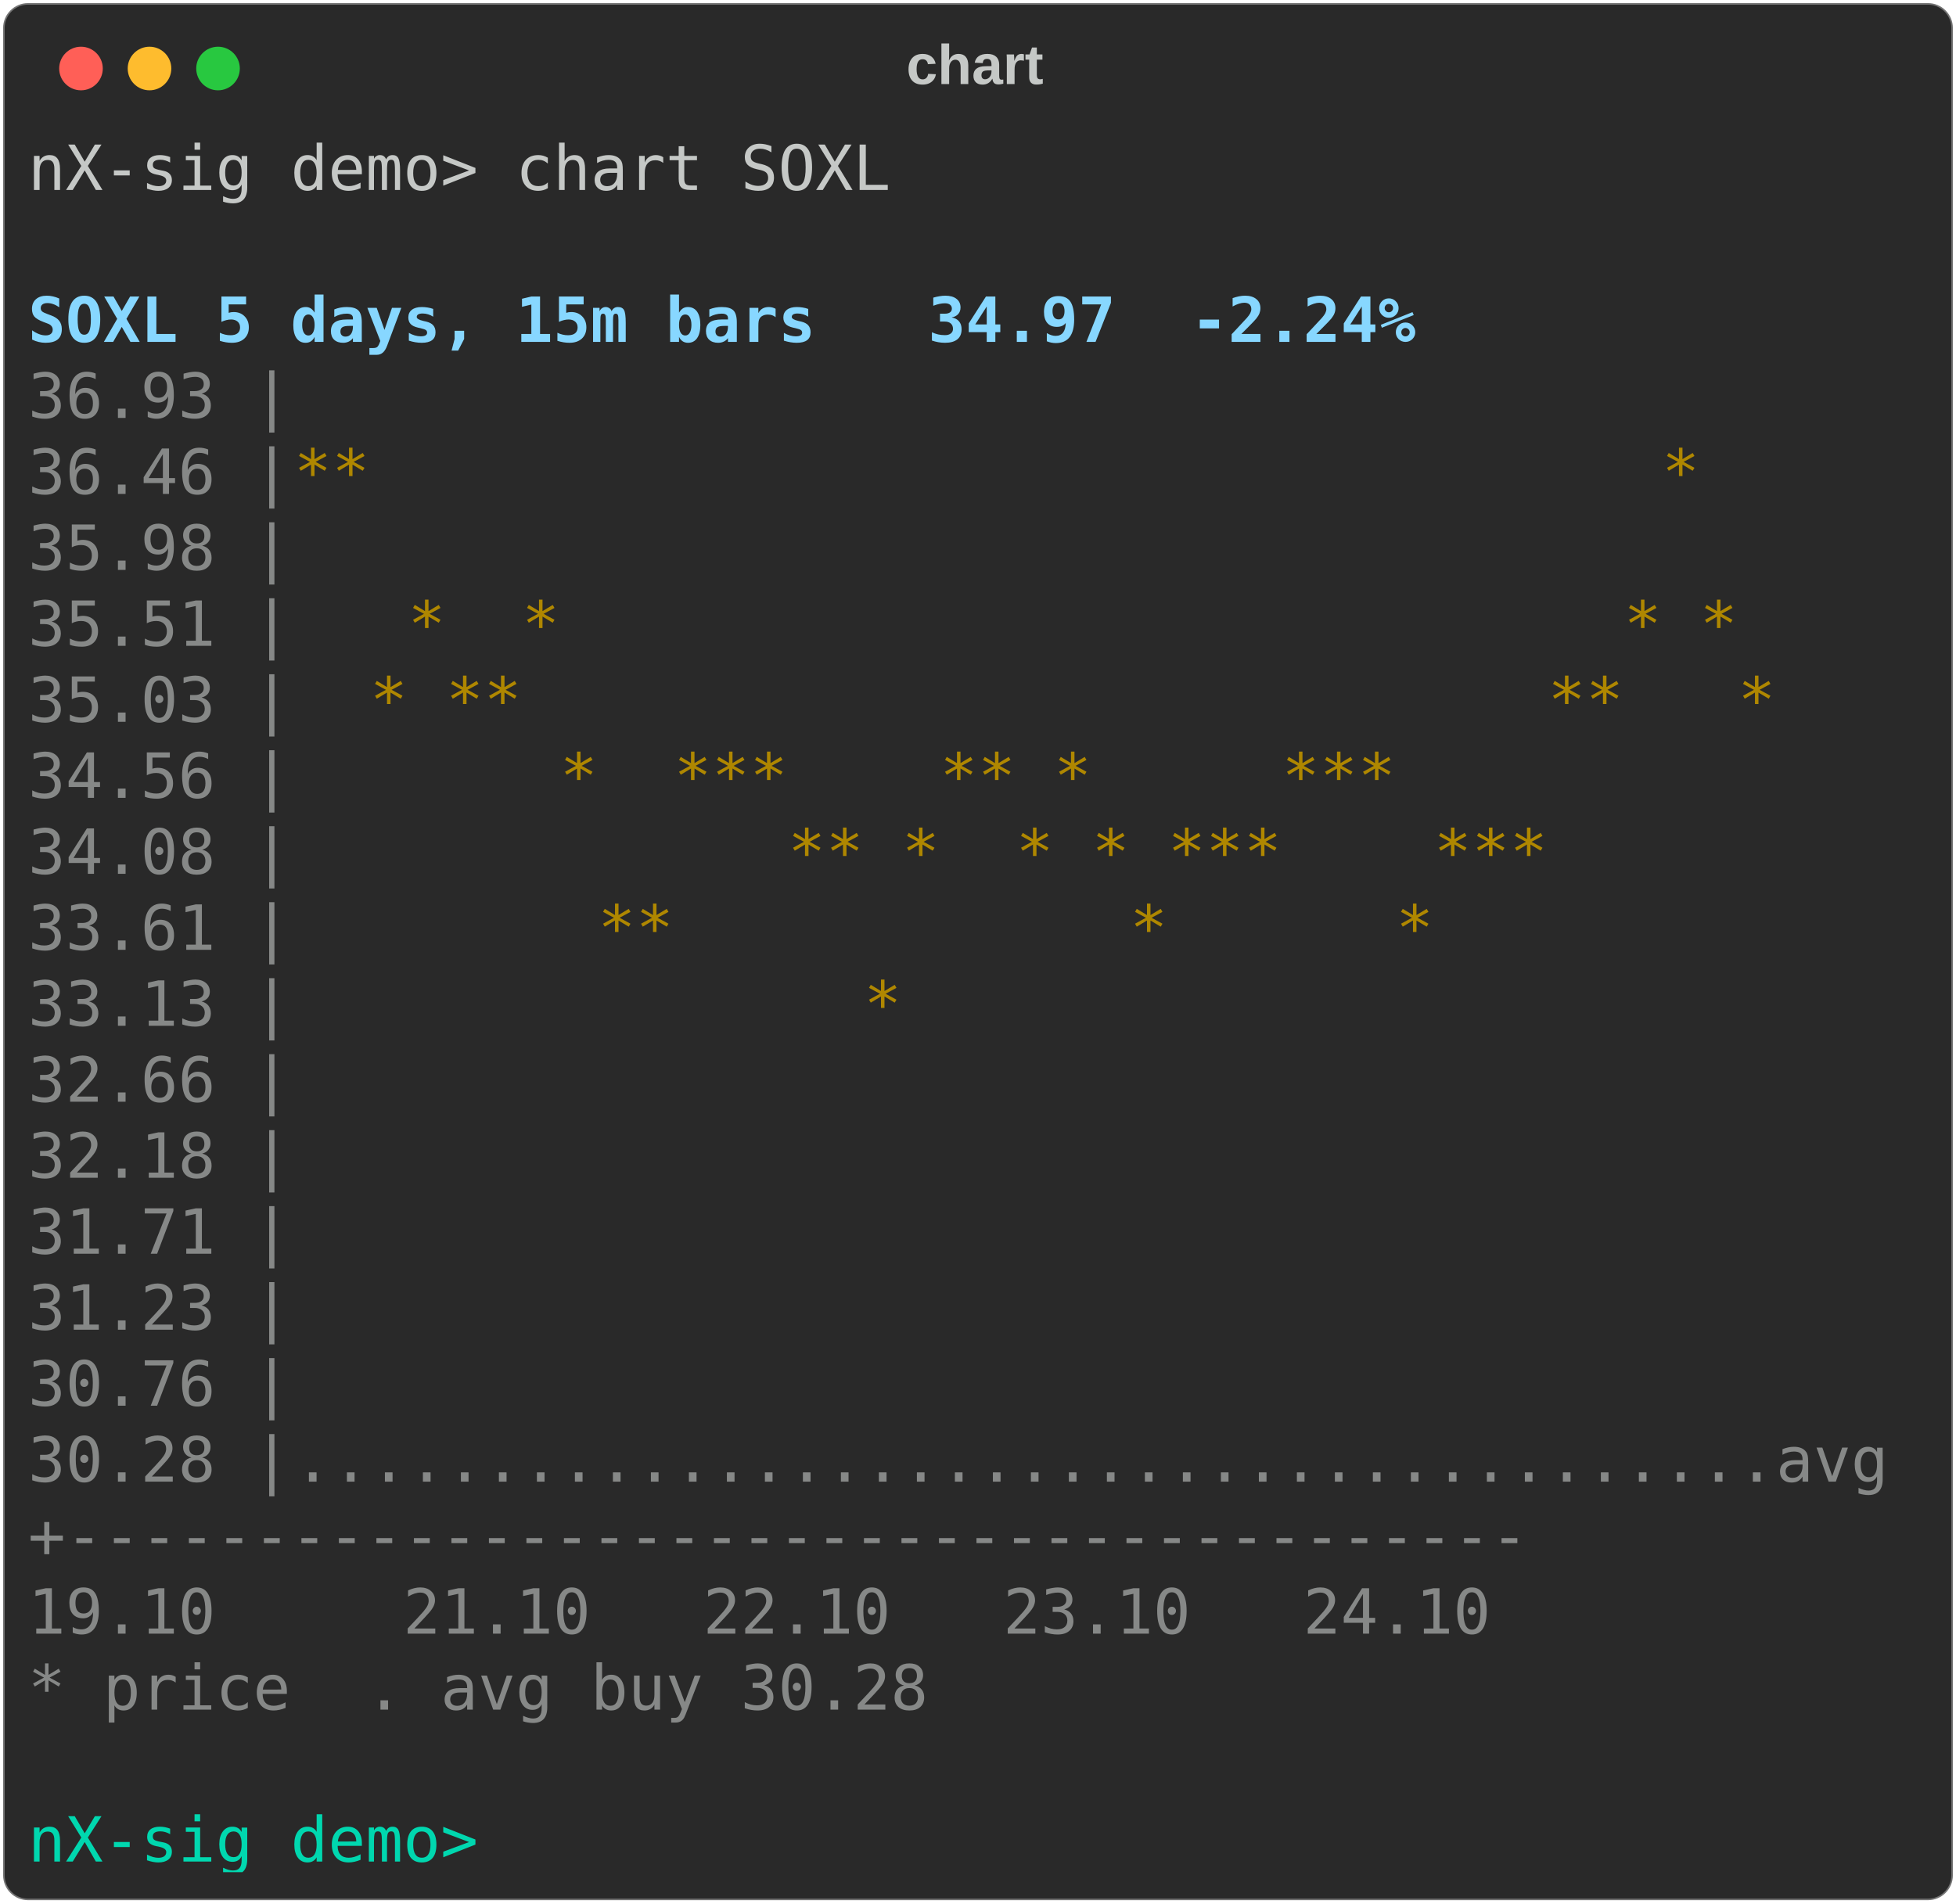
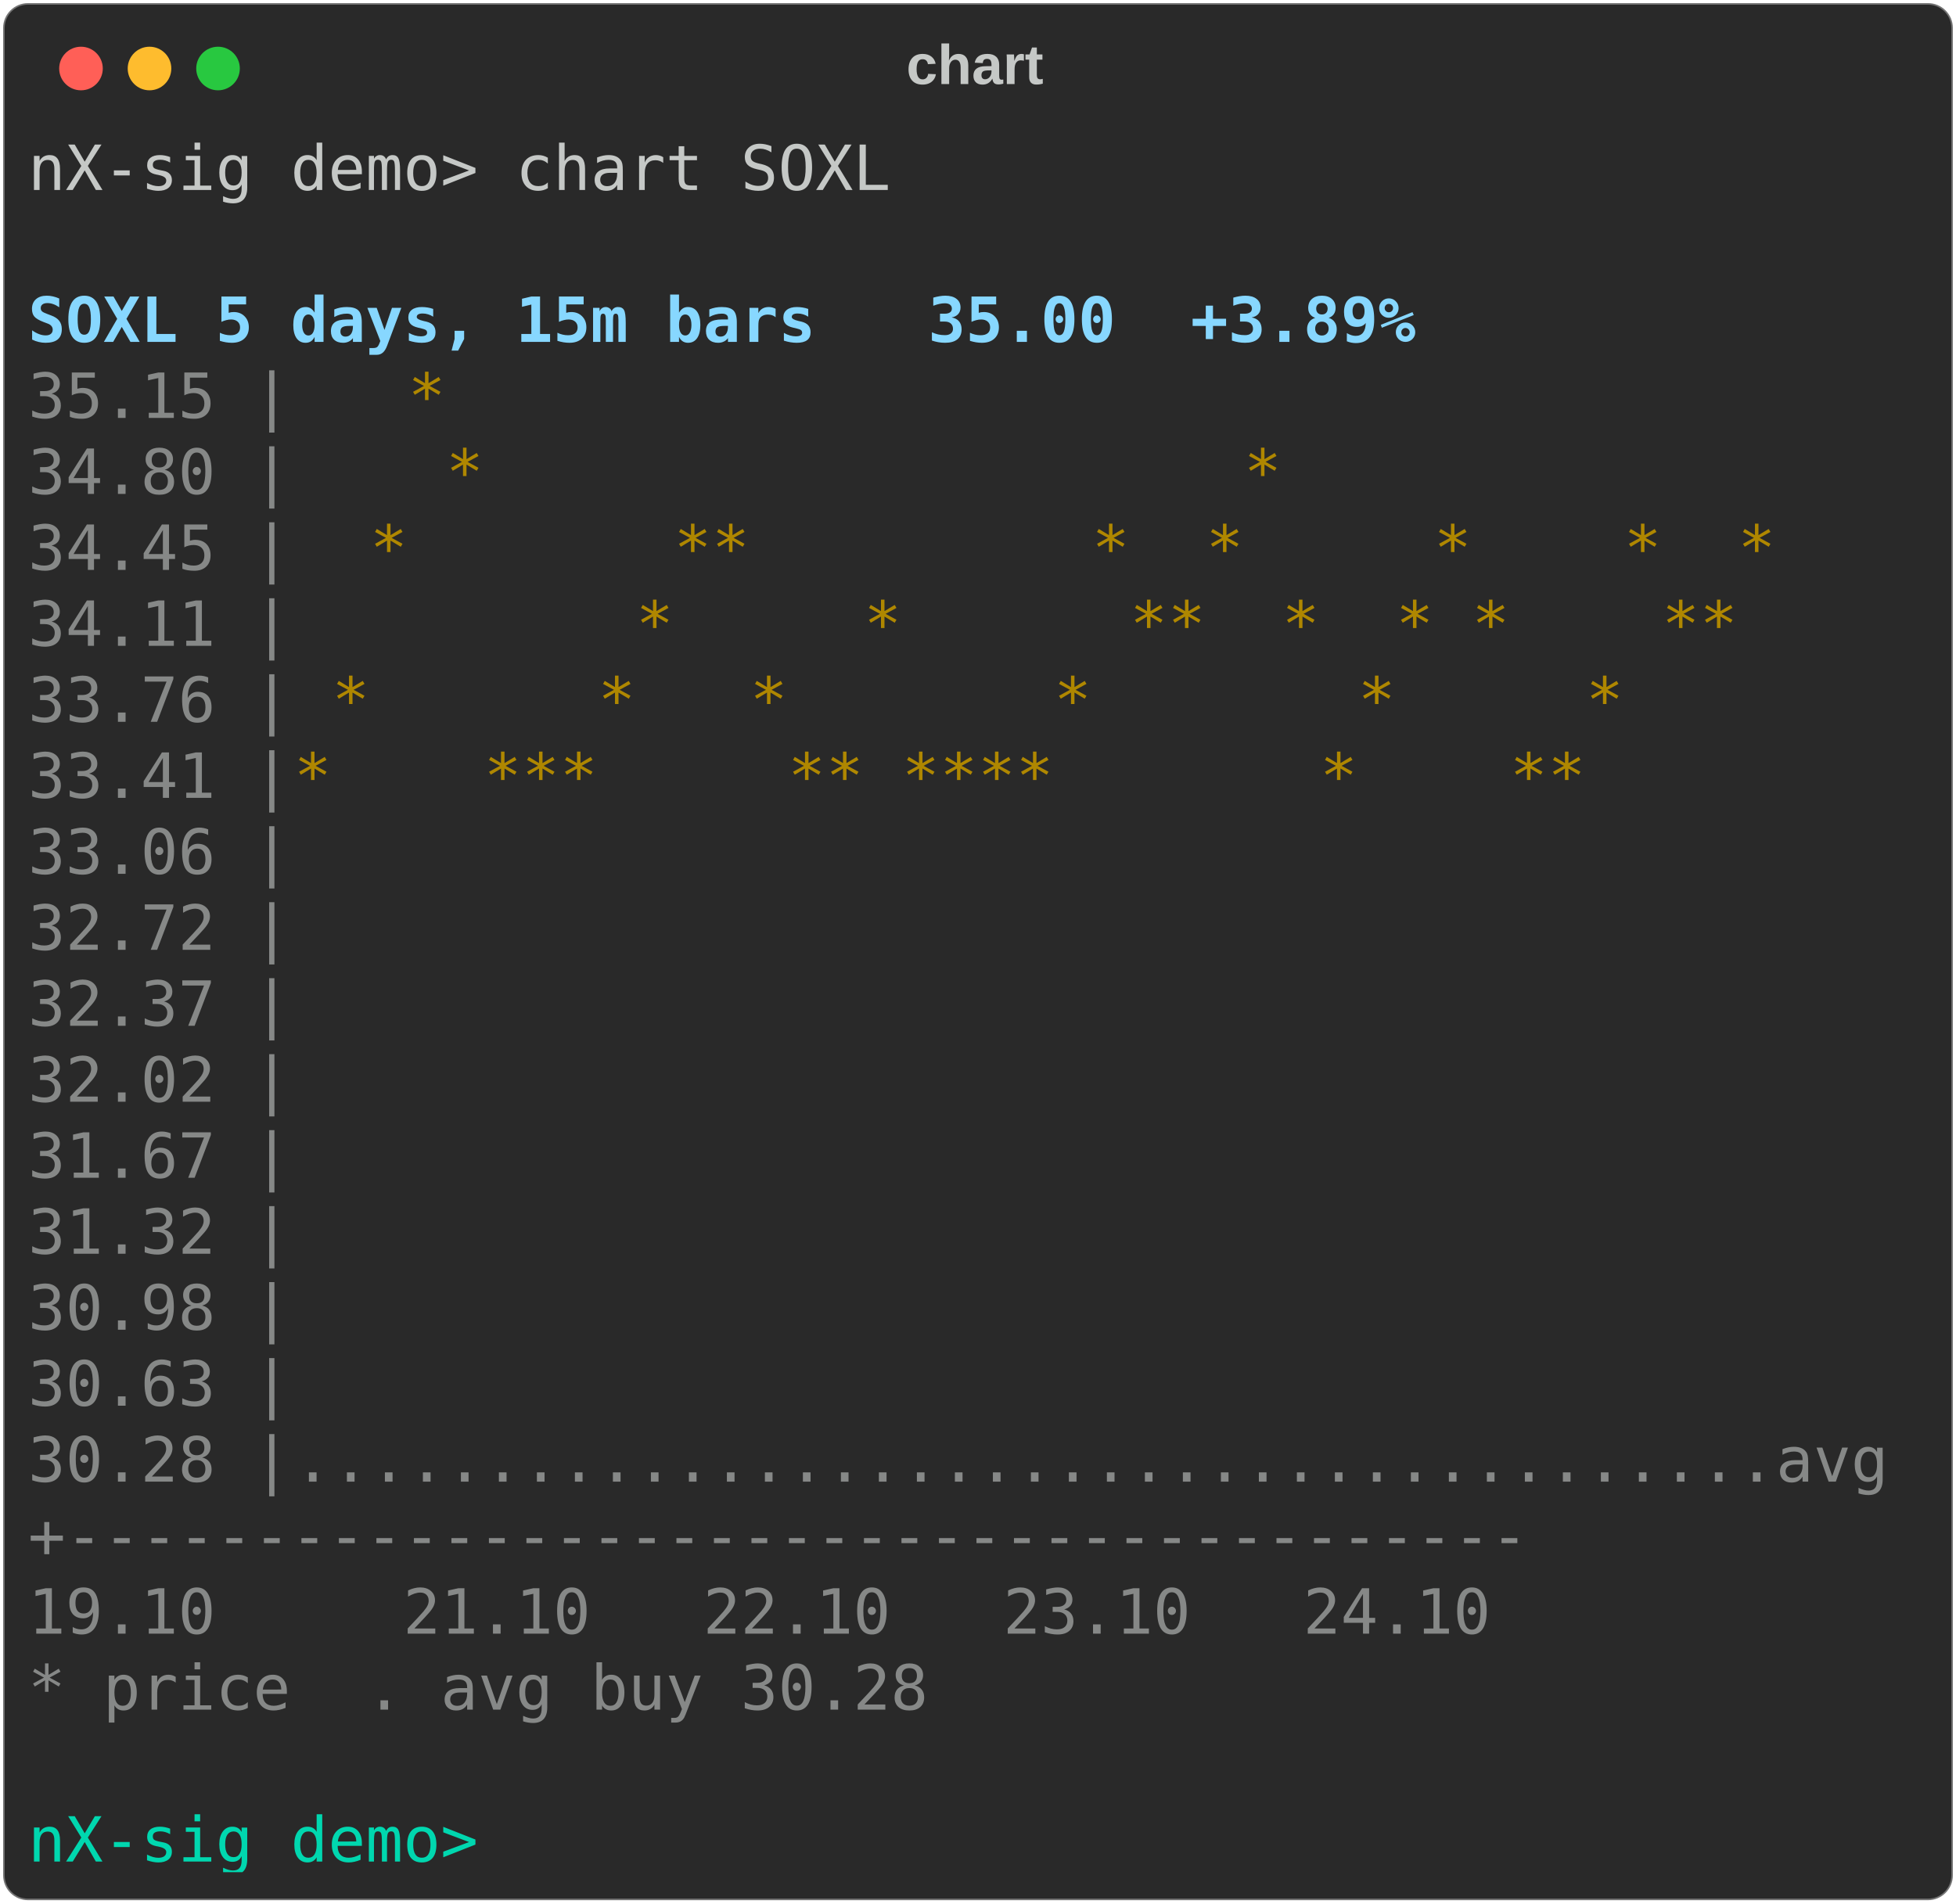
<svg xmlns="http://www.w3.org/2000/svg" class="rich-terminal" viewBox="0 0 628 611.2">
  <style>

    @font-face {
        font-family: "Fira Code";
        src: local("FiraCode-Regular"),
                url("https://cdnjs.cloudflare.com/ajax/libs/firacode/6.2.0/woff2/FiraCode-Regular.woff2") format("woff2"),
                url("https://cdnjs.cloudflare.com/ajax/libs/firacode/6.2.0/woff/FiraCode-Regular.woff") format("woff");
        font-style: normal;
        font-weight: 400;
    }
    @font-face {
        font-family: "Fira Code";
        src: local("FiraCode-Bold"),
                url("https://cdnjs.cloudflare.com/ajax/libs/firacode/6.2.0/woff2/FiraCode-Bold.woff2") format("woff2"),
                url("https://cdnjs.cloudflare.com/ajax/libs/firacode/6.2.0/woff/FiraCode-Bold.woff") format("woff");
        font-style: bold;
        font-weight: 700;
    }

-     .terminal-2977198108-matrix {
+     .terminal-3595862719-matrix {
        font-family: Fira Code, monospace;
        font-size: 20px;
        line-height: 24.4px;
        font-variant-east-asian: full-width;
    }

-     .terminal-2977198108-title {
+     .terminal-3595862719-title {
        font-size: 18px;
        font-weight: bold;
        font-family: arial;
    }

-     .terminal-2977198108-r1 { fill: #c5c8c6 }
- .terminal-2977198108-r2 { fill: #87d7ff;font-weight: bold }
- .terminal-2977198108-r3 { fill: #868887 }
- .terminal-2977198108-r4 { fill: #af8700 }
- .terminal-2977198108-r5 { fill: #00d7af }
+     .terminal-3595862719-r1 { fill: #c5c8c6 }
+ .terminal-3595862719-r2 { fill: #87d7ff;font-weight: bold }
+ .terminal-3595862719-r3 { fill: #868887 }
+ .terminal-3595862719-r4 { fill: #af8700 }
+ .terminal-3595862719-r5 { fill: #00d7af }
    </style>
  <defs>
-     <clipPath id="terminal-2977198108-clip-terminal">
+     <clipPath id="terminal-3595862719-clip-terminal">
      <rect x="0" y="0" width="609.0" height="560.2" />
    </clipPath>
-     <clipPath id="terminal-2977198108-line-0">
+     <clipPath id="terminal-3595862719-line-0">
      <rect x="0" y="1.5" width="610" height="24.65" />
    </clipPath>
-     <clipPath id="terminal-2977198108-line-1">
+     <clipPath id="terminal-3595862719-line-1">
      <rect x="0" y="25.9" width="610" height="24.65" />
    </clipPath>
-     <clipPath id="terminal-2977198108-line-2">
+     <clipPath id="terminal-3595862719-line-2">
      <rect x="0" y="50.3" width="610" height="24.65" />
    </clipPath>
-     <clipPath id="terminal-2977198108-line-3">
+     <clipPath id="terminal-3595862719-line-3">
      <rect x="0" y="74.7" width="610" height="24.65" />
    </clipPath>
-     <clipPath id="terminal-2977198108-line-4">
+     <clipPath id="terminal-3595862719-line-4">
      <rect x="0" y="99.1" width="610" height="24.65" />
    </clipPath>
-     <clipPath id="terminal-2977198108-line-5">
+     <clipPath id="terminal-3595862719-line-5">
      <rect x="0" y="123.5" width="610" height="24.65" />
    </clipPath>
-     <clipPath id="terminal-2977198108-line-6">
+     <clipPath id="terminal-3595862719-line-6">
      <rect x="0" y="147.9" width="610" height="24.65" />
    </clipPath>
-     <clipPath id="terminal-2977198108-line-7">
+     <clipPath id="terminal-3595862719-line-7">
      <rect x="0" y="172.3" width="610" height="24.65" />
    </clipPath>
-     <clipPath id="terminal-2977198108-line-8">
+     <clipPath id="terminal-3595862719-line-8">
      <rect x="0" y="196.7" width="610" height="24.65" />
    </clipPath>
-     <clipPath id="terminal-2977198108-line-9">
+     <clipPath id="terminal-3595862719-line-9">
      <rect x="0" y="221.1" width="610" height="24.65" />
    </clipPath>
-     <clipPath id="terminal-2977198108-line-10">
+     <clipPath id="terminal-3595862719-line-10">
      <rect x="0" y="245.5" width="610" height="24.65" />
    </clipPath>
-     <clipPath id="terminal-2977198108-line-11">
+     <clipPath id="terminal-3595862719-line-11">
      <rect x="0" y="269.9" width="610" height="24.65" />
    </clipPath>
-     <clipPath id="terminal-2977198108-line-12">
+     <clipPath id="terminal-3595862719-line-12">
      <rect x="0" y="294.3" width="610" height="24.65" />
    </clipPath>
-     <clipPath id="terminal-2977198108-line-13">
+     <clipPath id="terminal-3595862719-line-13">
      <rect x="0" y="318.7" width="610" height="24.65" />
    </clipPath>
-     <clipPath id="terminal-2977198108-line-14">
+     <clipPath id="terminal-3595862719-line-14">
      <rect x="0" y="343.1" width="610" height="24.65" />
    </clipPath>
-     <clipPath id="terminal-2977198108-line-15">
+     <clipPath id="terminal-3595862719-line-15">
      <rect x="0" y="367.5" width="610" height="24.65" />
    </clipPath>
-     <clipPath id="terminal-2977198108-line-16">
+     <clipPath id="terminal-3595862719-line-16">
      <rect x="0" y="391.9" width="610" height="24.65" />
    </clipPath>
-     <clipPath id="terminal-2977198108-line-17">
+     <clipPath id="terminal-3595862719-line-17">
      <rect x="0" y="416.3" width="610" height="24.65" />
    </clipPath>
-     <clipPath id="terminal-2977198108-line-18">
+     <clipPath id="terminal-3595862719-line-18">
      <rect x="0" y="440.7" width="610" height="24.65" />
    </clipPath>
-     <clipPath id="terminal-2977198108-line-19">
+     <clipPath id="terminal-3595862719-line-19">
      <rect x="0" y="465.1" width="610" height="24.65" />
    </clipPath>
-     <clipPath id="terminal-2977198108-line-20">
+     <clipPath id="terminal-3595862719-line-20">
      <rect x="0" y="489.5" width="610" height="24.65" />
    </clipPath>
-     <clipPath id="terminal-2977198108-line-21">
+     <clipPath id="terminal-3595862719-line-21">
      <rect x="0" y="513.9" width="610" height="24.65" />
    </clipPath>
  </defs>
  <rect fill="#292929" stroke="rgba(255,255,255,0.35)" stroke-width="1" x="1" y="1" width="626" height="609.2" rx="8" />
-   <text class="terminal-2977198108-title" fill="#c5c8c6" text-anchor="middle" x="313" y="27">chart</text>
+   <text class="terminal-3595862719-title" fill="#c5c8c6" text-anchor="middle" x="313" y="27">chart</text>
  <g transform="translate(26,22)">
    <circle cx="0" cy="0" r="7" fill="#ff5f57" />
    <circle cx="22" cy="0" r="7" fill="#febc2e" />
    <circle cx="44" cy="0" r="7" fill="#28c840" />
  </g>
-   <g transform="translate(9, 41)" clip-path="url(#terminal-2977198108-clip-terminal)">
-     <g class="terminal-2977198108-matrix">
-       <text class="terminal-2977198108-r1" x="0" y="20" textLength="280.6" clip-path="url(#terminal-2977198108-line-0)">nX-sig demo&gt; chart SOXL</text>
-       <text class="terminal-2977198108-r1" x="610" y="20" textLength="12.2" clip-path="url(#terminal-2977198108-line-0)">
- </text>
-       <text class="terminal-2977198108-r1" x="610" y="44.4" textLength="12.2" clip-path="url(#terminal-2977198108-line-1)">
- </text>
-       <text class="terminal-2977198108-r2" x="0" y="68.8" textLength="451.4" clip-path="url(#terminal-2977198108-line-2)">SOXL 5 days, 15m bars   34.97  -2.24%</text>
-       <text class="terminal-2977198108-r1" x="610" y="68.8" textLength="12.2" clip-path="url(#terminal-2977198108-line-2)">
- </text>
-       <text class="terminal-2977198108-r3" x="0" y="93.2" textLength="85.4" clip-path="url(#terminal-2977198108-line-3)">36.93 |</text>
-       <text class="terminal-2977198108-r1" x="610" y="93.2" textLength="12.2" clip-path="url(#terminal-2977198108-line-3)">
- </text>
-       <text class="terminal-2977198108-r3" x="0" y="117.6" textLength="85.4" clip-path="url(#terminal-2977198108-line-4)">36.46 |</text>
-       <text class="terminal-2977198108-r4" x="85.4" y="117.6" textLength="12.2" clip-path="url(#terminal-2977198108-line-4)">*</text>
-       <text class="terminal-2977198108-r4" x="97.6" y="117.6" textLength="12.2" clip-path="url(#terminal-2977198108-line-4)">*</text>
-       <text class="terminal-2977198108-r4" x="524.6" y="117.6" textLength="12.2" clip-path="url(#terminal-2977198108-line-4)">*</text>
-       <text class="terminal-2977198108-r1" x="610" y="117.6" textLength="12.2" clip-path="url(#terminal-2977198108-line-4)">
- </text>
-       <text class="terminal-2977198108-r3" x="0" y="142" textLength="85.4" clip-path="url(#terminal-2977198108-line-5)">35.98 |</text>
-       <text class="terminal-2977198108-r1" x="610" y="142" textLength="12.2" clip-path="url(#terminal-2977198108-line-5)">
- </text>
-       <text class="terminal-2977198108-r3" x="0" y="166.4" textLength="85.4" clip-path="url(#terminal-2977198108-line-6)">35.51 |</text>
-       <text class="terminal-2977198108-r4" x="122" y="166.4" textLength="12.2" clip-path="url(#terminal-2977198108-line-6)">*</text>
-       <text class="terminal-2977198108-r4" x="158.6" y="166.4" textLength="12.2" clip-path="url(#terminal-2977198108-line-6)">*</text>
-       <text class="terminal-2977198108-r4" x="512.4" y="166.4" textLength="12.2" clip-path="url(#terminal-2977198108-line-6)">*</text>
-       <text class="terminal-2977198108-r4" x="536.8" y="166.4" textLength="12.2" clip-path="url(#terminal-2977198108-line-6)">*</text>
-       <text class="terminal-2977198108-r1" x="610" y="166.4" textLength="12.2" clip-path="url(#terminal-2977198108-line-6)">
- </text>
-       <text class="terminal-2977198108-r3" x="0" y="190.8" textLength="85.4" clip-path="url(#terminal-2977198108-line-7)">35.03 |</text>
-       <text class="terminal-2977198108-r4" x="109.8" y="190.8" textLength="12.2" clip-path="url(#terminal-2977198108-line-7)">*</text>
-       <text class="terminal-2977198108-r4" x="134.2" y="190.8" textLength="12.2" clip-path="url(#terminal-2977198108-line-7)">*</text>
-       <text class="terminal-2977198108-r4" x="146.4" y="190.8" textLength="12.2" clip-path="url(#terminal-2977198108-line-7)">*</text>
-       <text class="terminal-2977198108-r4" x="488" y="190.8" textLength="12.2" clip-path="url(#terminal-2977198108-line-7)">*</text>
-       <text class="terminal-2977198108-r4" x="500.2" y="190.8" textLength="12.2" clip-path="url(#terminal-2977198108-line-7)">*</text>
-       <text class="terminal-2977198108-r4" x="549" y="190.8" textLength="12.2" clip-path="url(#terminal-2977198108-line-7)">*</text>
-       <text class="terminal-2977198108-r1" x="610" y="190.8" textLength="12.2" clip-path="url(#terminal-2977198108-line-7)">
- </text>
-       <text class="terminal-2977198108-r3" x="0" y="215.2" textLength="85.4" clip-path="url(#terminal-2977198108-line-8)">34.56 |</text>
-       <text class="terminal-2977198108-r4" x="170.8" y="215.2" textLength="12.2" clip-path="url(#terminal-2977198108-line-8)">*</text>
-       <text class="terminal-2977198108-r4" x="207.4" y="215.2" textLength="12.2" clip-path="url(#terminal-2977198108-line-8)">*</text>
-       <text class="terminal-2977198108-r4" x="219.6" y="215.2" textLength="12.2" clip-path="url(#terminal-2977198108-line-8)">*</text>
-       <text class="terminal-2977198108-r4" x="231.8" y="215.2" textLength="12.2" clip-path="url(#terminal-2977198108-line-8)">*</text>
-       <text class="terminal-2977198108-r4" x="292.8" y="215.2" textLength="12.2" clip-path="url(#terminal-2977198108-line-8)">*</text>
-       <text class="terminal-2977198108-r4" x="305" y="215.2" textLength="12.2" clip-path="url(#terminal-2977198108-line-8)">*</text>
-       <text class="terminal-2977198108-r4" x="329.4" y="215.2" textLength="12.2" clip-path="url(#terminal-2977198108-line-8)">*</text>
-       <text class="terminal-2977198108-r4" x="402.6" y="215.2" textLength="12.2" clip-path="url(#terminal-2977198108-line-8)">*</text>
-       <text class="terminal-2977198108-r4" x="414.8" y="215.2" textLength="12.2" clip-path="url(#terminal-2977198108-line-8)">*</text>
-       <text class="terminal-2977198108-r4" x="427" y="215.2" textLength="12.2" clip-path="url(#terminal-2977198108-line-8)">*</text>
-       <text class="terminal-2977198108-r1" x="610" y="215.2" textLength="12.2" clip-path="url(#terminal-2977198108-line-8)">
- </text>
-       <text class="terminal-2977198108-r3" x="0" y="239.6" textLength="85.4" clip-path="url(#terminal-2977198108-line-9)">34.08 |</text>
-       <text class="terminal-2977198108-r4" x="244" y="239.6" textLength="12.2" clip-path="url(#terminal-2977198108-line-9)">*</text>
-       <text class="terminal-2977198108-r4" x="256.2" y="239.6" textLength="12.2" clip-path="url(#terminal-2977198108-line-9)">*</text>
-       <text class="terminal-2977198108-r4" x="280.6" y="239.6" textLength="12.2" clip-path="url(#terminal-2977198108-line-9)">*</text>
-       <text class="terminal-2977198108-r4" x="317.2" y="239.6" textLength="12.2" clip-path="url(#terminal-2977198108-line-9)">*</text>
-       <text class="terminal-2977198108-r4" x="341.6" y="239.6" textLength="12.2" clip-path="url(#terminal-2977198108-line-9)">*</text>
-       <text class="terminal-2977198108-r4" x="366" y="239.6" textLength="12.2" clip-path="url(#terminal-2977198108-line-9)">*</text>
-       <text class="terminal-2977198108-r4" x="378.2" y="239.6" textLength="12.2" clip-path="url(#terminal-2977198108-line-9)">*</text>
-       <text class="terminal-2977198108-r4" x="390.4" y="239.6" textLength="12.2" clip-path="url(#terminal-2977198108-line-9)">*</text>
-       <text class="terminal-2977198108-r4" x="451.4" y="239.6" textLength="12.2" clip-path="url(#terminal-2977198108-line-9)">*</text>
-       <text class="terminal-2977198108-r4" x="463.6" y="239.6" textLength="12.2" clip-path="url(#terminal-2977198108-line-9)">*</text>
-       <text class="terminal-2977198108-r4" x="475.8" y="239.6" textLength="12.2" clip-path="url(#terminal-2977198108-line-9)">*</text>
-       <text class="terminal-2977198108-r1" x="610" y="239.6" textLength="12.2" clip-path="url(#terminal-2977198108-line-9)">
- </text>
-       <text class="terminal-2977198108-r3" x="0" y="264" textLength="85.4" clip-path="url(#terminal-2977198108-line-10)">33.61 |</text>
-       <text class="terminal-2977198108-r4" x="183" y="264" textLength="12.2" clip-path="url(#terminal-2977198108-line-10)">*</text>
-       <text class="terminal-2977198108-r4" x="195.2" y="264" textLength="12.2" clip-path="url(#terminal-2977198108-line-10)">*</text>
-       <text class="terminal-2977198108-r4" x="353.8" y="264" textLength="12.2" clip-path="url(#terminal-2977198108-line-10)">*</text>
-       <text class="terminal-2977198108-r4" x="439.2" y="264" textLength="12.2" clip-path="url(#terminal-2977198108-line-10)">*</text>
-       <text class="terminal-2977198108-r1" x="610" y="264" textLength="12.2" clip-path="url(#terminal-2977198108-line-10)">
- </text>
-       <text class="terminal-2977198108-r3" x="0" y="288.4" textLength="85.4" clip-path="url(#terminal-2977198108-line-11)">33.13 |</text>
-       <text class="terminal-2977198108-r4" x="268.4" y="288.4" textLength="12.2" clip-path="url(#terminal-2977198108-line-11)">*</text>
-       <text class="terminal-2977198108-r1" x="610" y="288.4" textLength="12.2" clip-path="url(#terminal-2977198108-line-11)">
- </text>
-       <text class="terminal-2977198108-r3" x="0" y="312.8" textLength="85.4" clip-path="url(#terminal-2977198108-line-12)">32.66 |</text>
-       <text class="terminal-2977198108-r1" x="610" y="312.8" textLength="12.2" clip-path="url(#terminal-2977198108-line-12)">
- </text>
-       <text class="terminal-2977198108-r3" x="0" y="337.2" textLength="85.4" clip-path="url(#terminal-2977198108-line-13)">32.18 |</text>
-       <text class="terminal-2977198108-r1" x="610" y="337.2" textLength="12.2" clip-path="url(#terminal-2977198108-line-13)">
- </text>
-       <text class="terminal-2977198108-r3" x="0" y="361.6" textLength="85.4" clip-path="url(#terminal-2977198108-line-14)">31.71 |</text>
-       <text class="terminal-2977198108-r1" x="610" y="361.6" textLength="12.2" clip-path="url(#terminal-2977198108-line-14)">
- </text>
-       <text class="terminal-2977198108-r3" x="0" y="386" textLength="85.4" clip-path="url(#terminal-2977198108-line-15)">31.23 |</text>
-       <text class="terminal-2977198108-r1" x="610" y="386" textLength="12.2" clip-path="url(#terminal-2977198108-line-15)">
- </text>
-       <text class="terminal-2977198108-r3" x="0" y="410.4" textLength="85.4" clip-path="url(#terminal-2977198108-line-16)">30.76 |</text>
-       <text class="terminal-2977198108-r1" x="610" y="410.4" textLength="12.2" clip-path="url(#terminal-2977198108-line-16)">
- </text>
-       <text class="terminal-2977198108-r3" x="0" y="434.8" textLength="85.4" clip-path="url(#terminal-2977198108-line-17)">30.28 |</text>
-       <text class="terminal-2977198108-r3" x="85.4" y="434.8" textLength="12.2" clip-path="url(#terminal-2977198108-line-17)">.</text>
-       <text class="terminal-2977198108-r3" x="97.6" y="434.8" textLength="12.2" clip-path="url(#terminal-2977198108-line-17)">.</text>
-       <text class="terminal-2977198108-r3" x="109.8" y="434.8" textLength="12.2" clip-path="url(#terminal-2977198108-line-17)">.</text>
-       <text class="terminal-2977198108-r3" x="122" y="434.8" textLength="12.2" clip-path="url(#terminal-2977198108-line-17)">.</text>
-       <text class="terminal-2977198108-r3" x="134.2" y="434.8" textLength="12.2" clip-path="url(#terminal-2977198108-line-17)">.</text>
-       <text class="terminal-2977198108-r3" x="146.4" y="434.8" textLength="12.2" clip-path="url(#terminal-2977198108-line-17)">.</text>
-       <text class="terminal-2977198108-r3" x="158.6" y="434.8" textLength="12.2" clip-path="url(#terminal-2977198108-line-17)">.</text>
-       <text class="terminal-2977198108-r3" x="170.8" y="434.8" textLength="12.2" clip-path="url(#terminal-2977198108-line-17)">.</text>
-       <text class="terminal-2977198108-r3" x="183" y="434.8" textLength="12.2" clip-path="url(#terminal-2977198108-line-17)">.</text>
-       <text class="terminal-2977198108-r3" x="195.2" y="434.8" textLength="12.2" clip-path="url(#terminal-2977198108-line-17)">.</text>
-       <text class="terminal-2977198108-r3" x="207.4" y="434.8" textLength="12.2" clip-path="url(#terminal-2977198108-line-17)">.</text>
-       <text class="terminal-2977198108-r3" x="219.6" y="434.8" textLength="12.2" clip-path="url(#terminal-2977198108-line-17)">.</text>
-       <text class="terminal-2977198108-r3" x="231.8" y="434.8" textLength="12.2" clip-path="url(#terminal-2977198108-line-17)">.</text>
-       <text class="terminal-2977198108-r3" x="244" y="434.8" textLength="12.2" clip-path="url(#terminal-2977198108-line-17)">.</text>
-       <text class="terminal-2977198108-r3" x="256.2" y="434.8" textLength="12.2" clip-path="url(#terminal-2977198108-line-17)">.</text>
-       <text class="terminal-2977198108-r3" x="268.4" y="434.8" textLength="12.2" clip-path="url(#terminal-2977198108-line-17)">.</text>
-       <text class="terminal-2977198108-r3" x="280.6" y="434.8" textLength="12.2" clip-path="url(#terminal-2977198108-line-17)">.</text>
-       <text class="terminal-2977198108-r3" x="292.8" y="434.8" textLength="12.2" clip-path="url(#terminal-2977198108-line-17)">.</text>
-       <text class="terminal-2977198108-r3" x="305" y="434.8" textLength="12.2" clip-path="url(#terminal-2977198108-line-17)">.</text>
-       <text class="terminal-2977198108-r3" x="317.2" y="434.8" textLength="12.2" clip-path="url(#terminal-2977198108-line-17)">.</text>
-       <text class="terminal-2977198108-r3" x="329.4" y="434.8" textLength="12.2" clip-path="url(#terminal-2977198108-line-17)">.</text>
-       <text class="terminal-2977198108-r3" x="341.6" y="434.8" textLength="12.2" clip-path="url(#terminal-2977198108-line-17)">.</text>
-       <text class="terminal-2977198108-r3" x="353.8" y="434.8" textLength="12.2" clip-path="url(#terminal-2977198108-line-17)">.</text>
-       <text class="terminal-2977198108-r3" x="366" y="434.8" textLength="12.2" clip-path="url(#terminal-2977198108-line-17)">.</text>
-       <text class="terminal-2977198108-r3" x="378.2" y="434.8" textLength="12.2" clip-path="url(#terminal-2977198108-line-17)">.</text>
-       <text class="terminal-2977198108-r3" x="390.4" y="434.8" textLength="12.2" clip-path="url(#terminal-2977198108-line-17)">.</text>
-       <text class="terminal-2977198108-r3" x="402.6" y="434.8" textLength="12.2" clip-path="url(#terminal-2977198108-line-17)">.</text>
-       <text class="terminal-2977198108-r3" x="414.8" y="434.8" textLength="12.2" clip-path="url(#terminal-2977198108-line-17)">.</text>
-       <text class="terminal-2977198108-r3" x="427" y="434.8" textLength="12.2" clip-path="url(#terminal-2977198108-line-17)">.</text>
-       <text class="terminal-2977198108-r3" x="439.2" y="434.8" textLength="12.2" clip-path="url(#terminal-2977198108-line-17)">.</text>
-       <text class="terminal-2977198108-r3" x="451.4" y="434.8" textLength="12.2" clip-path="url(#terminal-2977198108-line-17)">.</text>
-       <text class="terminal-2977198108-r3" x="463.6" y="434.8" textLength="12.2" clip-path="url(#terminal-2977198108-line-17)">.</text>
-       <text class="terminal-2977198108-r3" x="475.8" y="434.8" textLength="12.2" clip-path="url(#terminal-2977198108-line-17)">.</text>
-       <text class="terminal-2977198108-r3" x="488" y="434.8" textLength="12.2" clip-path="url(#terminal-2977198108-line-17)">.</text>
-       <text class="terminal-2977198108-r3" x="500.2" y="434.8" textLength="12.2" clip-path="url(#terminal-2977198108-line-17)">.</text>
-       <text class="terminal-2977198108-r3" x="512.4" y="434.8" textLength="12.2" clip-path="url(#terminal-2977198108-line-17)">.</text>
-       <text class="terminal-2977198108-r3" x="524.6" y="434.8" textLength="12.2" clip-path="url(#terminal-2977198108-line-17)">.</text>
-       <text class="terminal-2977198108-r3" x="536.8" y="434.8" textLength="12.2" clip-path="url(#terminal-2977198108-line-17)">.</text>
-       <text class="terminal-2977198108-r3" x="549" y="434.8" textLength="12.2" clip-path="url(#terminal-2977198108-line-17)">.</text>
-       <text class="terminal-2977198108-r3" x="561.2" y="434.8" textLength="48.8" clip-path="url(#terminal-2977198108-line-17)"> avg</text>
-       <text class="terminal-2977198108-r1" x="610" y="434.8" textLength="12.2" clip-path="url(#terminal-2977198108-line-17)">
- </text>
-       <text class="terminal-2977198108-r3" x="0" y="459.2" textLength="561.2" clip-path="url(#terminal-2977198108-line-18)">      +---------------------------------------</text>
-       <text class="terminal-2977198108-r1" x="610" y="459.2" textLength="12.2" clip-path="url(#terminal-2977198108-line-18)">
- </text>
-       <text class="terminal-2977198108-r3" x="0" y="483.6" textLength="561.2" clip-path="url(#terminal-2977198108-line-19)">       19.10     21.10   22.10   23.10   24.10</text>
-       <text class="terminal-2977198108-r1" x="610" y="483.6" textLength="12.2" clip-path="url(#terminal-2977198108-line-19)">
- </text>
-       <text class="terminal-2977198108-r3" x="0" y="508" textLength="292.8" clip-path="url(#terminal-2977198108-line-20)">* price  . avg buy 30.28</text>
-       <text class="terminal-2977198108-r1" x="610" y="508" textLength="12.2" clip-path="url(#terminal-2977198108-line-20)">
- </text>
-       <text class="terminal-2977198108-r1" x="610" y="532.4" textLength="12.2" clip-path="url(#terminal-2977198108-line-21)">
- </text>
-       <text class="terminal-2977198108-r5" x="0" y="556.8" textLength="146.4" clip-path="url(#terminal-2977198108-line-22)">nX-sig demo&gt;</text>
-       <text class="terminal-2977198108-r1" x="610" y="556.8" textLength="12.2" clip-path="url(#terminal-2977198108-line-22)">
+   <g transform="translate(9, 41)" clip-path="url(#terminal-3595862719-clip-terminal)">
+     <g class="terminal-3595862719-matrix">
+       <text class="terminal-3595862719-r1" x="0" y="20" textLength="280.6" clip-path="url(#terminal-3595862719-line-0)">nX-sig demo&gt; chart SOXL</text>
+       <text class="terminal-3595862719-r1" x="610" y="20" textLength="12.2" clip-path="url(#terminal-3595862719-line-0)">
+ </text>
+       <text class="terminal-3595862719-r1" x="610" y="44.4" textLength="12.2" clip-path="url(#terminal-3595862719-line-1)">
+ </text>
+       <text class="terminal-3595862719-r2" x="0" y="68.8" textLength="451.4" clip-path="url(#terminal-3595862719-line-2)">SOXL 5 days, 15m bars   35.00  +3.89%</text>
+       <text class="terminal-3595862719-r1" x="610" y="68.8" textLength="12.2" clip-path="url(#terminal-3595862719-line-2)">
+ </text>
+       <text class="terminal-3595862719-r3" x="0" y="93.2" textLength="85.4" clip-path="url(#terminal-3595862719-line-3)">35.15 |</text>
+       <text class="terminal-3595862719-r4" x="122" y="93.2" textLength="12.2" clip-path="url(#terminal-3595862719-line-3)">*</text>
+       <text class="terminal-3595862719-r1" x="610" y="93.2" textLength="12.2" clip-path="url(#terminal-3595862719-line-3)">
+ </text>
+       <text class="terminal-3595862719-r3" x="0" y="117.6" textLength="85.4" clip-path="url(#terminal-3595862719-line-4)">34.80 |</text>
+       <text class="terminal-3595862719-r4" x="134.2" y="117.6" textLength="12.2" clip-path="url(#terminal-3595862719-line-4)">*</text>
+       <text class="terminal-3595862719-r4" x="390.4" y="117.6" textLength="12.2" clip-path="url(#terminal-3595862719-line-4)">*</text>
+       <text class="terminal-3595862719-r1" x="610" y="117.6" textLength="12.2" clip-path="url(#terminal-3595862719-line-4)">
+ </text>
+       <text class="terminal-3595862719-r3" x="0" y="142" textLength="85.4" clip-path="url(#terminal-3595862719-line-5)">34.45 |</text>
+       <text class="terminal-3595862719-r4" x="109.8" y="142" textLength="12.2" clip-path="url(#terminal-3595862719-line-5)">*</text>
+       <text class="terminal-3595862719-r4" x="207.4" y="142" textLength="12.2" clip-path="url(#terminal-3595862719-line-5)">*</text>
+       <text class="terminal-3595862719-r4" x="219.6" y="142" textLength="12.2" clip-path="url(#terminal-3595862719-line-5)">*</text>
+       <text class="terminal-3595862719-r4" x="341.6" y="142" textLength="12.2" clip-path="url(#terminal-3595862719-line-5)">*</text>
+       <text class="terminal-3595862719-r4" x="378.2" y="142" textLength="12.2" clip-path="url(#terminal-3595862719-line-5)">*</text>
+       <text class="terminal-3595862719-r4" x="451.4" y="142" textLength="12.2" clip-path="url(#terminal-3595862719-line-5)">*</text>
+       <text class="terminal-3595862719-r4" x="512.4" y="142" textLength="12.2" clip-path="url(#terminal-3595862719-line-5)">*</text>
+       <text class="terminal-3595862719-r4" x="549" y="142" textLength="12.2" clip-path="url(#terminal-3595862719-line-5)">*</text>
+       <text class="terminal-3595862719-r1" x="610" y="142" textLength="12.2" clip-path="url(#terminal-3595862719-line-5)">
+ </text>
+       <text class="terminal-3595862719-r3" x="0" y="166.4" textLength="85.4" clip-path="url(#terminal-3595862719-line-6)">34.11 |</text>
+       <text class="terminal-3595862719-r4" x="195.2" y="166.4" textLength="12.2" clip-path="url(#terminal-3595862719-line-6)">*</text>
+       <text class="terminal-3595862719-r4" x="268.4" y="166.4" textLength="12.2" clip-path="url(#terminal-3595862719-line-6)">*</text>
+       <text class="terminal-3595862719-r4" x="353.8" y="166.4" textLength="12.2" clip-path="url(#terminal-3595862719-line-6)">*</text>
+       <text class="terminal-3595862719-r4" x="366" y="166.4" textLength="12.2" clip-path="url(#terminal-3595862719-line-6)">*</text>
+       <text class="terminal-3595862719-r4" x="402.6" y="166.4" textLength="12.2" clip-path="url(#terminal-3595862719-line-6)">*</text>
+       <text class="terminal-3595862719-r4" x="439.2" y="166.4" textLength="12.2" clip-path="url(#terminal-3595862719-line-6)">*</text>
+       <text class="terminal-3595862719-r4" x="463.6" y="166.4" textLength="12.2" clip-path="url(#terminal-3595862719-line-6)">*</text>
+       <text class="terminal-3595862719-r4" x="524.6" y="166.4" textLength="12.2" clip-path="url(#terminal-3595862719-line-6)">*</text>
+       <text class="terminal-3595862719-r4" x="536.8" y="166.4" textLength="12.2" clip-path="url(#terminal-3595862719-line-6)">*</text>
+       <text class="terminal-3595862719-r1" x="610" y="166.4" textLength="12.2" clip-path="url(#terminal-3595862719-line-6)">
+ </text>
+       <text class="terminal-3595862719-r3" x="0" y="190.8" textLength="85.4" clip-path="url(#terminal-3595862719-line-7)">33.76 |</text>
+       <text class="terminal-3595862719-r4" x="97.6" y="190.8" textLength="12.2" clip-path="url(#terminal-3595862719-line-7)">*</text>
+       <text class="terminal-3595862719-r4" x="183" y="190.8" textLength="12.2" clip-path="url(#terminal-3595862719-line-7)">*</text>
+       <text class="terminal-3595862719-r4" x="231.8" y="190.8" textLength="12.2" clip-path="url(#terminal-3595862719-line-7)">*</text>
+       <text class="terminal-3595862719-r4" x="329.4" y="190.8" textLength="12.2" clip-path="url(#terminal-3595862719-line-7)">*</text>
+       <text class="terminal-3595862719-r4" x="427" y="190.8" textLength="12.2" clip-path="url(#terminal-3595862719-line-7)">*</text>
+       <text class="terminal-3595862719-r4" x="500.2" y="190.8" textLength="12.2" clip-path="url(#terminal-3595862719-line-7)">*</text>
+       <text class="terminal-3595862719-r1" x="610" y="190.8" textLength="12.2" clip-path="url(#terminal-3595862719-line-7)">
+ </text>
+       <text class="terminal-3595862719-r3" x="0" y="215.2" textLength="85.4" clip-path="url(#terminal-3595862719-line-8)">33.41 |</text>
+       <text class="terminal-3595862719-r4" x="85.4" y="215.2" textLength="12.2" clip-path="url(#terminal-3595862719-line-8)">*</text>
+       <text class="terminal-3595862719-r4" x="146.4" y="215.2" textLength="12.2" clip-path="url(#terminal-3595862719-line-8)">*</text>
+       <text class="terminal-3595862719-r4" x="158.6" y="215.2" textLength="12.2" clip-path="url(#terminal-3595862719-line-8)">*</text>
+       <text class="terminal-3595862719-r4" x="170.8" y="215.2" textLength="12.2" clip-path="url(#terminal-3595862719-line-8)">*</text>
+       <text class="terminal-3595862719-r4" x="244" y="215.2" textLength="12.2" clip-path="url(#terminal-3595862719-line-8)">*</text>
+       <text class="terminal-3595862719-r4" x="256.2" y="215.2" textLength="12.2" clip-path="url(#terminal-3595862719-line-8)">*</text>
+       <text class="terminal-3595862719-r4" x="280.6" y="215.2" textLength="12.2" clip-path="url(#terminal-3595862719-line-8)">*</text>
+       <text class="terminal-3595862719-r4" x="292.8" y="215.2" textLength="12.2" clip-path="url(#terminal-3595862719-line-8)">*</text>
+       <text class="terminal-3595862719-r4" x="305" y="215.2" textLength="12.2" clip-path="url(#terminal-3595862719-line-8)">*</text>
+       <text class="terminal-3595862719-r4" x="317.2" y="215.2" textLength="12.2" clip-path="url(#terminal-3595862719-line-8)">*</text>
+       <text class="terminal-3595862719-r4" x="414.8" y="215.2" textLength="12.2" clip-path="url(#terminal-3595862719-line-8)">*</text>
+       <text class="terminal-3595862719-r4" x="475.8" y="215.2" textLength="12.2" clip-path="url(#terminal-3595862719-line-8)">*</text>
+       <text class="terminal-3595862719-r4" x="488" y="215.2" textLength="12.2" clip-path="url(#terminal-3595862719-line-8)">*</text>
+       <text class="terminal-3595862719-r1" x="610" y="215.2" textLength="12.2" clip-path="url(#terminal-3595862719-line-8)">
+ </text>
+       <text class="terminal-3595862719-r3" x="0" y="239.6" textLength="85.4" clip-path="url(#terminal-3595862719-line-9)">33.06 |</text>
+       <text class="terminal-3595862719-r1" x="610" y="239.6" textLength="12.2" clip-path="url(#terminal-3595862719-line-9)">
+ </text>
+       <text class="terminal-3595862719-r3" x="0" y="264" textLength="85.4" clip-path="url(#terminal-3595862719-line-10)">32.72 |</text>
+       <text class="terminal-3595862719-r1" x="610" y="264" textLength="12.2" clip-path="url(#terminal-3595862719-line-10)">
+ </text>
+       <text class="terminal-3595862719-r3" x="0" y="288.4" textLength="85.4" clip-path="url(#terminal-3595862719-line-11)">32.37 |</text>
+       <text class="terminal-3595862719-r1" x="610" y="288.4" textLength="12.2" clip-path="url(#terminal-3595862719-line-11)">
+ </text>
+       <text class="terminal-3595862719-r3" x="0" y="312.8" textLength="85.4" clip-path="url(#terminal-3595862719-line-12)">32.02 |</text>
+       <text class="terminal-3595862719-r1" x="610" y="312.8" textLength="12.2" clip-path="url(#terminal-3595862719-line-12)">
+ </text>
+       <text class="terminal-3595862719-r3" x="0" y="337.2" textLength="85.4" clip-path="url(#terminal-3595862719-line-13)">31.67 |</text>
+       <text class="terminal-3595862719-r1" x="610" y="337.2" textLength="12.2" clip-path="url(#terminal-3595862719-line-13)">
+ </text>
+       <text class="terminal-3595862719-r3" x="0" y="361.6" textLength="85.4" clip-path="url(#terminal-3595862719-line-14)">31.32 |</text>
+       <text class="terminal-3595862719-r1" x="610" y="361.6" textLength="12.2" clip-path="url(#terminal-3595862719-line-14)">
+ </text>
+       <text class="terminal-3595862719-r3" x="0" y="386" textLength="85.4" clip-path="url(#terminal-3595862719-line-15)">30.98 |</text>
+       <text class="terminal-3595862719-r1" x="610" y="386" textLength="12.2" clip-path="url(#terminal-3595862719-line-15)">
+ </text>
+       <text class="terminal-3595862719-r3" x="0" y="410.4" textLength="85.4" clip-path="url(#terminal-3595862719-line-16)">30.63 |</text>
+       <text class="terminal-3595862719-r1" x="610" y="410.4" textLength="12.2" clip-path="url(#terminal-3595862719-line-16)">
+ </text>
+       <text class="terminal-3595862719-r3" x="0" y="434.8" textLength="85.4" clip-path="url(#terminal-3595862719-line-17)">30.28 |</text>
+       <text class="terminal-3595862719-r3" x="85.4" y="434.8" textLength="12.2" clip-path="url(#terminal-3595862719-line-17)">.</text>
+       <text class="terminal-3595862719-r3" x="97.6" y="434.8" textLength="12.2" clip-path="url(#terminal-3595862719-line-17)">.</text>
+       <text class="terminal-3595862719-r3" x="109.8" y="434.8" textLength="12.2" clip-path="url(#terminal-3595862719-line-17)">.</text>
+       <text class="terminal-3595862719-r3" x="122" y="434.8" textLength="12.2" clip-path="url(#terminal-3595862719-line-17)">.</text>
+       <text class="terminal-3595862719-r3" x="134.2" y="434.8" textLength="12.2" clip-path="url(#terminal-3595862719-line-17)">.</text>
+       <text class="terminal-3595862719-r3" x="146.4" y="434.8" textLength="12.2" clip-path="url(#terminal-3595862719-line-17)">.</text>
+       <text class="terminal-3595862719-r3" x="158.6" y="434.8" textLength="12.2" clip-path="url(#terminal-3595862719-line-17)">.</text>
+       <text class="terminal-3595862719-r3" x="170.8" y="434.8" textLength="12.2" clip-path="url(#terminal-3595862719-line-17)">.</text>
+       <text class="terminal-3595862719-r3" x="183" y="434.8" textLength="12.2" clip-path="url(#terminal-3595862719-line-17)">.</text>
+       <text class="terminal-3595862719-r3" x="195.2" y="434.8" textLength="12.2" clip-path="url(#terminal-3595862719-line-17)">.</text>
+       <text class="terminal-3595862719-r3" x="207.4" y="434.8" textLength="12.2" clip-path="url(#terminal-3595862719-line-17)">.</text>
+       <text class="terminal-3595862719-r3" x="219.6" y="434.8" textLength="12.2" clip-path="url(#terminal-3595862719-line-17)">.</text>
+       <text class="terminal-3595862719-r3" x="231.8" y="434.8" textLength="12.2" clip-path="url(#terminal-3595862719-line-17)">.</text>
+       <text class="terminal-3595862719-r3" x="244" y="434.8" textLength="12.2" clip-path="url(#terminal-3595862719-line-17)">.</text>
+       <text class="terminal-3595862719-r3" x="256.2" y="434.8" textLength="12.2" clip-path="url(#terminal-3595862719-line-17)">.</text>
+       <text class="terminal-3595862719-r3" x="268.4" y="434.8" textLength="12.2" clip-path="url(#terminal-3595862719-line-17)">.</text>
+       <text class="terminal-3595862719-r3" x="280.6" y="434.8" textLength="12.2" clip-path="url(#terminal-3595862719-line-17)">.</text>
+       <text class="terminal-3595862719-r3" x="292.8" y="434.8" textLength="12.2" clip-path="url(#terminal-3595862719-line-17)">.</text>
+       <text class="terminal-3595862719-r3" x="305" y="434.8" textLength="12.2" clip-path="url(#terminal-3595862719-line-17)">.</text>
+       <text class="terminal-3595862719-r3" x="317.2" y="434.8" textLength="12.2" clip-path="url(#terminal-3595862719-line-17)">.</text>
+       <text class="terminal-3595862719-r3" x="329.4" y="434.8" textLength="12.2" clip-path="url(#terminal-3595862719-line-17)">.</text>
+       <text class="terminal-3595862719-r3" x="341.6" y="434.8" textLength="12.2" clip-path="url(#terminal-3595862719-line-17)">.</text>
+       <text class="terminal-3595862719-r3" x="353.8" y="434.8" textLength="12.2" clip-path="url(#terminal-3595862719-line-17)">.</text>
+       <text class="terminal-3595862719-r3" x="366" y="434.8" textLength="12.2" clip-path="url(#terminal-3595862719-line-17)">.</text>
+       <text class="terminal-3595862719-r3" x="378.2" y="434.8" textLength="12.2" clip-path="url(#terminal-3595862719-line-17)">.</text>
+       <text class="terminal-3595862719-r3" x="390.4" y="434.8" textLength="12.2" clip-path="url(#terminal-3595862719-line-17)">.</text>
+       <text class="terminal-3595862719-r3" x="402.6" y="434.8" textLength="12.2" clip-path="url(#terminal-3595862719-line-17)">.</text>
+       <text class="terminal-3595862719-r3" x="414.8" y="434.8" textLength="12.2" clip-path="url(#terminal-3595862719-line-17)">.</text>
+       <text class="terminal-3595862719-r3" x="427" y="434.8" textLength="12.2" clip-path="url(#terminal-3595862719-line-17)">.</text>
+       <text class="terminal-3595862719-r3" x="439.2" y="434.8" textLength="12.2" clip-path="url(#terminal-3595862719-line-17)">.</text>
+       <text class="terminal-3595862719-r3" x="451.4" y="434.8" textLength="12.2" clip-path="url(#terminal-3595862719-line-17)">.</text>
+       <text class="terminal-3595862719-r3" x="463.6" y="434.8" textLength="12.2" clip-path="url(#terminal-3595862719-line-17)">.</text>
+       <text class="terminal-3595862719-r3" x="475.8" y="434.8" textLength="12.2" clip-path="url(#terminal-3595862719-line-17)">.</text>
+       <text class="terminal-3595862719-r3" x="488" y="434.8" textLength="12.2" clip-path="url(#terminal-3595862719-line-17)">.</text>
+       <text class="terminal-3595862719-r3" x="500.2" y="434.8" textLength="12.2" clip-path="url(#terminal-3595862719-line-17)">.</text>
+       <text class="terminal-3595862719-r3" x="512.4" y="434.8" textLength="12.2" clip-path="url(#terminal-3595862719-line-17)">.</text>
+       <text class="terminal-3595862719-r3" x="524.6" y="434.8" textLength="12.2" clip-path="url(#terminal-3595862719-line-17)">.</text>
+       <text class="terminal-3595862719-r3" x="536.8" y="434.8" textLength="12.2" clip-path="url(#terminal-3595862719-line-17)">.</text>
+       <text class="terminal-3595862719-r3" x="549" y="434.8" textLength="12.2" clip-path="url(#terminal-3595862719-line-17)">.</text>
+       <text class="terminal-3595862719-r3" x="561.2" y="434.8" textLength="48.8" clip-path="url(#terminal-3595862719-line-17)"> avg</text>
+       <text class="terminal-3595862719-r1" x="610" y="434.8" textLength="12.2" clip-path="url(#terminal-3595862719-line-17)">
+ </text>
+       <text class="terminal-3595862719-r3" x="0" y="459.2" textLength="561.2" clip-path="url(#terminal-3595862719-line-18)">      +---------------------------------------</text>
+       <text class="terminal-3595862719-r1" x="610" y="459.2" textLength="12.2" clip-path="url(#terminal-3595862719-line-18)">
+ </text>
+       <text class="terminal-3595862719-r3" x="0" y="483.6" textLength="561.2" clip-path="url(#terminal-3595862719-line-19)">       19.10     21.10   22.10   23.10   24.10</text>
+       <text class="terminal-3595862719-r1" x="610" y="483.6" textLength="12.2" clip-path="url(#terminal-3595862719-line-19)">
+ </text>
+       <text class="terminal-3595862719-r3" x="0" y="508" textLength="292.8" clip-path="url(#terminal-3595862719-line-20)">* price  . avg buy 30.28</text>
+       <text class="terminal-3595862719-r1" x="610" y="508" textLength="12.2" clip-path="url(#terminal-3595862719-line-20)">
+ </text>
+       <text class="terminal-3595862719-r1" x="610" y="532.4" textLength="12.2" clip-path="url(#terminal-3595862719-line-21)">
+ </text>
+       <text class="terminal-3595862719-r5" x="0" y="556.8" textLength="146.4" clip-path="url(#terminal-3595862719-line-22)">nX-sig demo&gt;</text>
+       <text class="terminal-3595862719-r1" x="610" y="556.8" textLength="12.2" clip-path="url(#terminal-3595862719-line-22)">
</text>
    </g>
  </g>
</svg>
